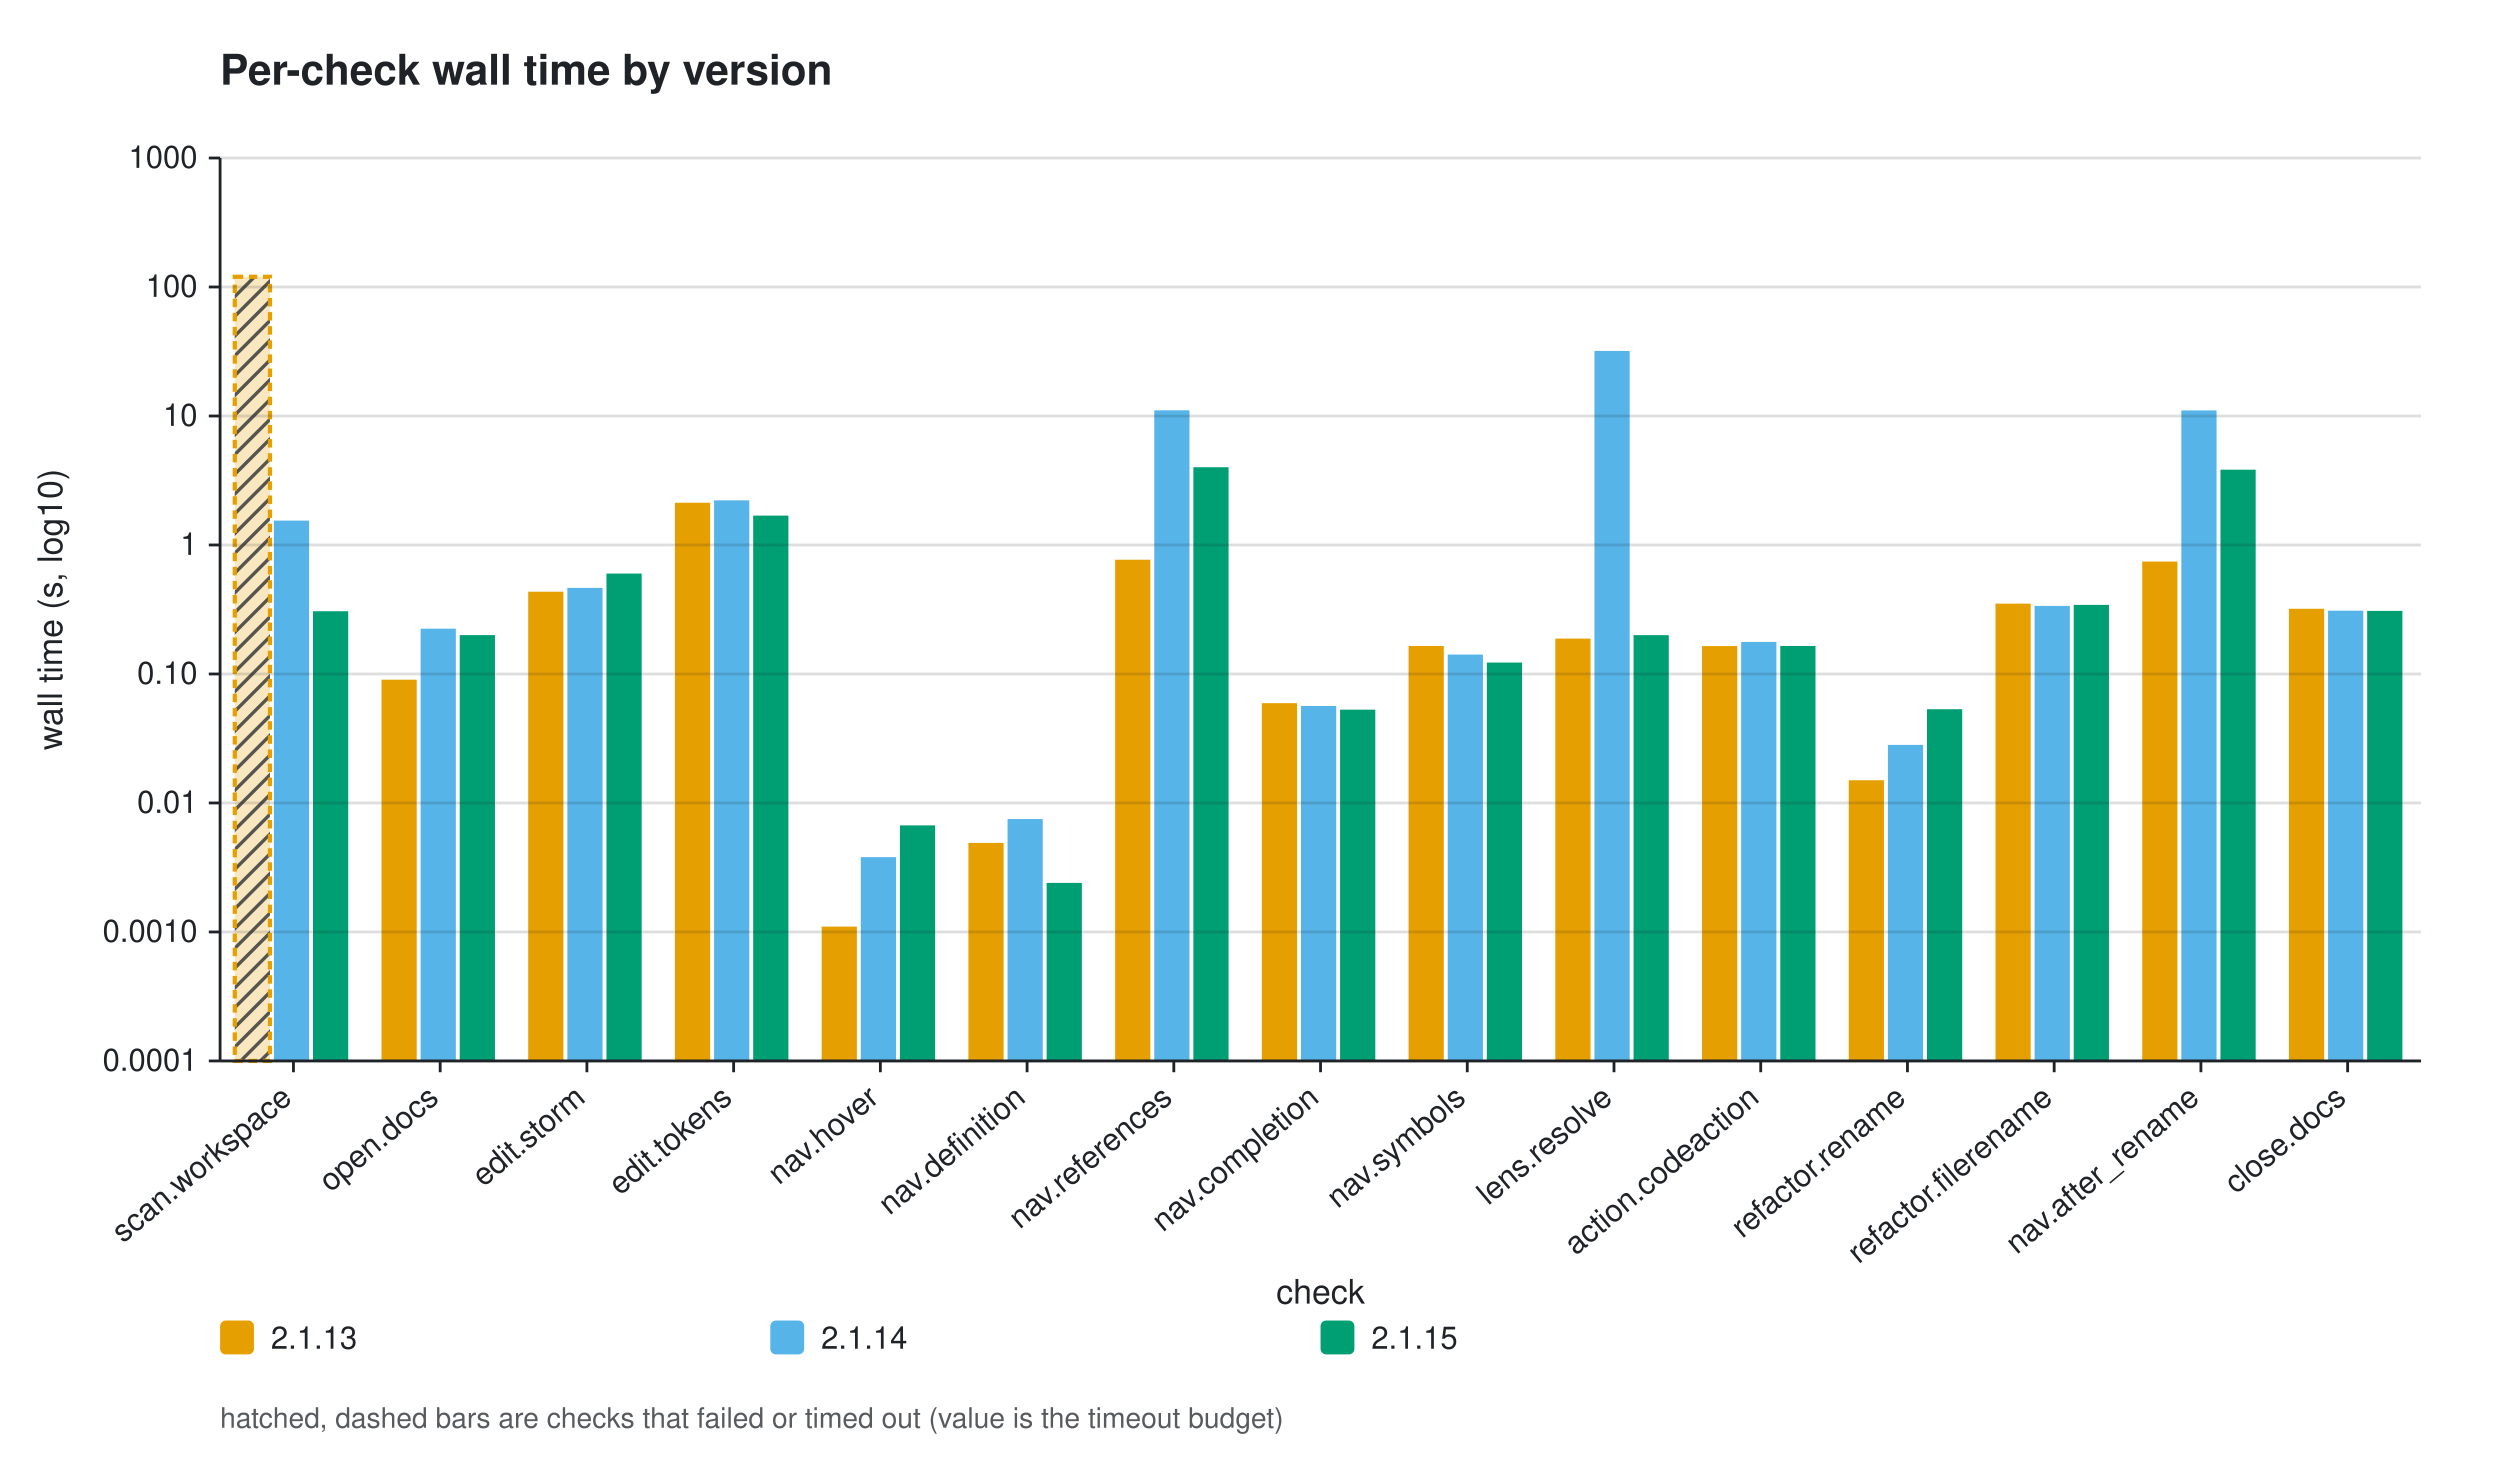
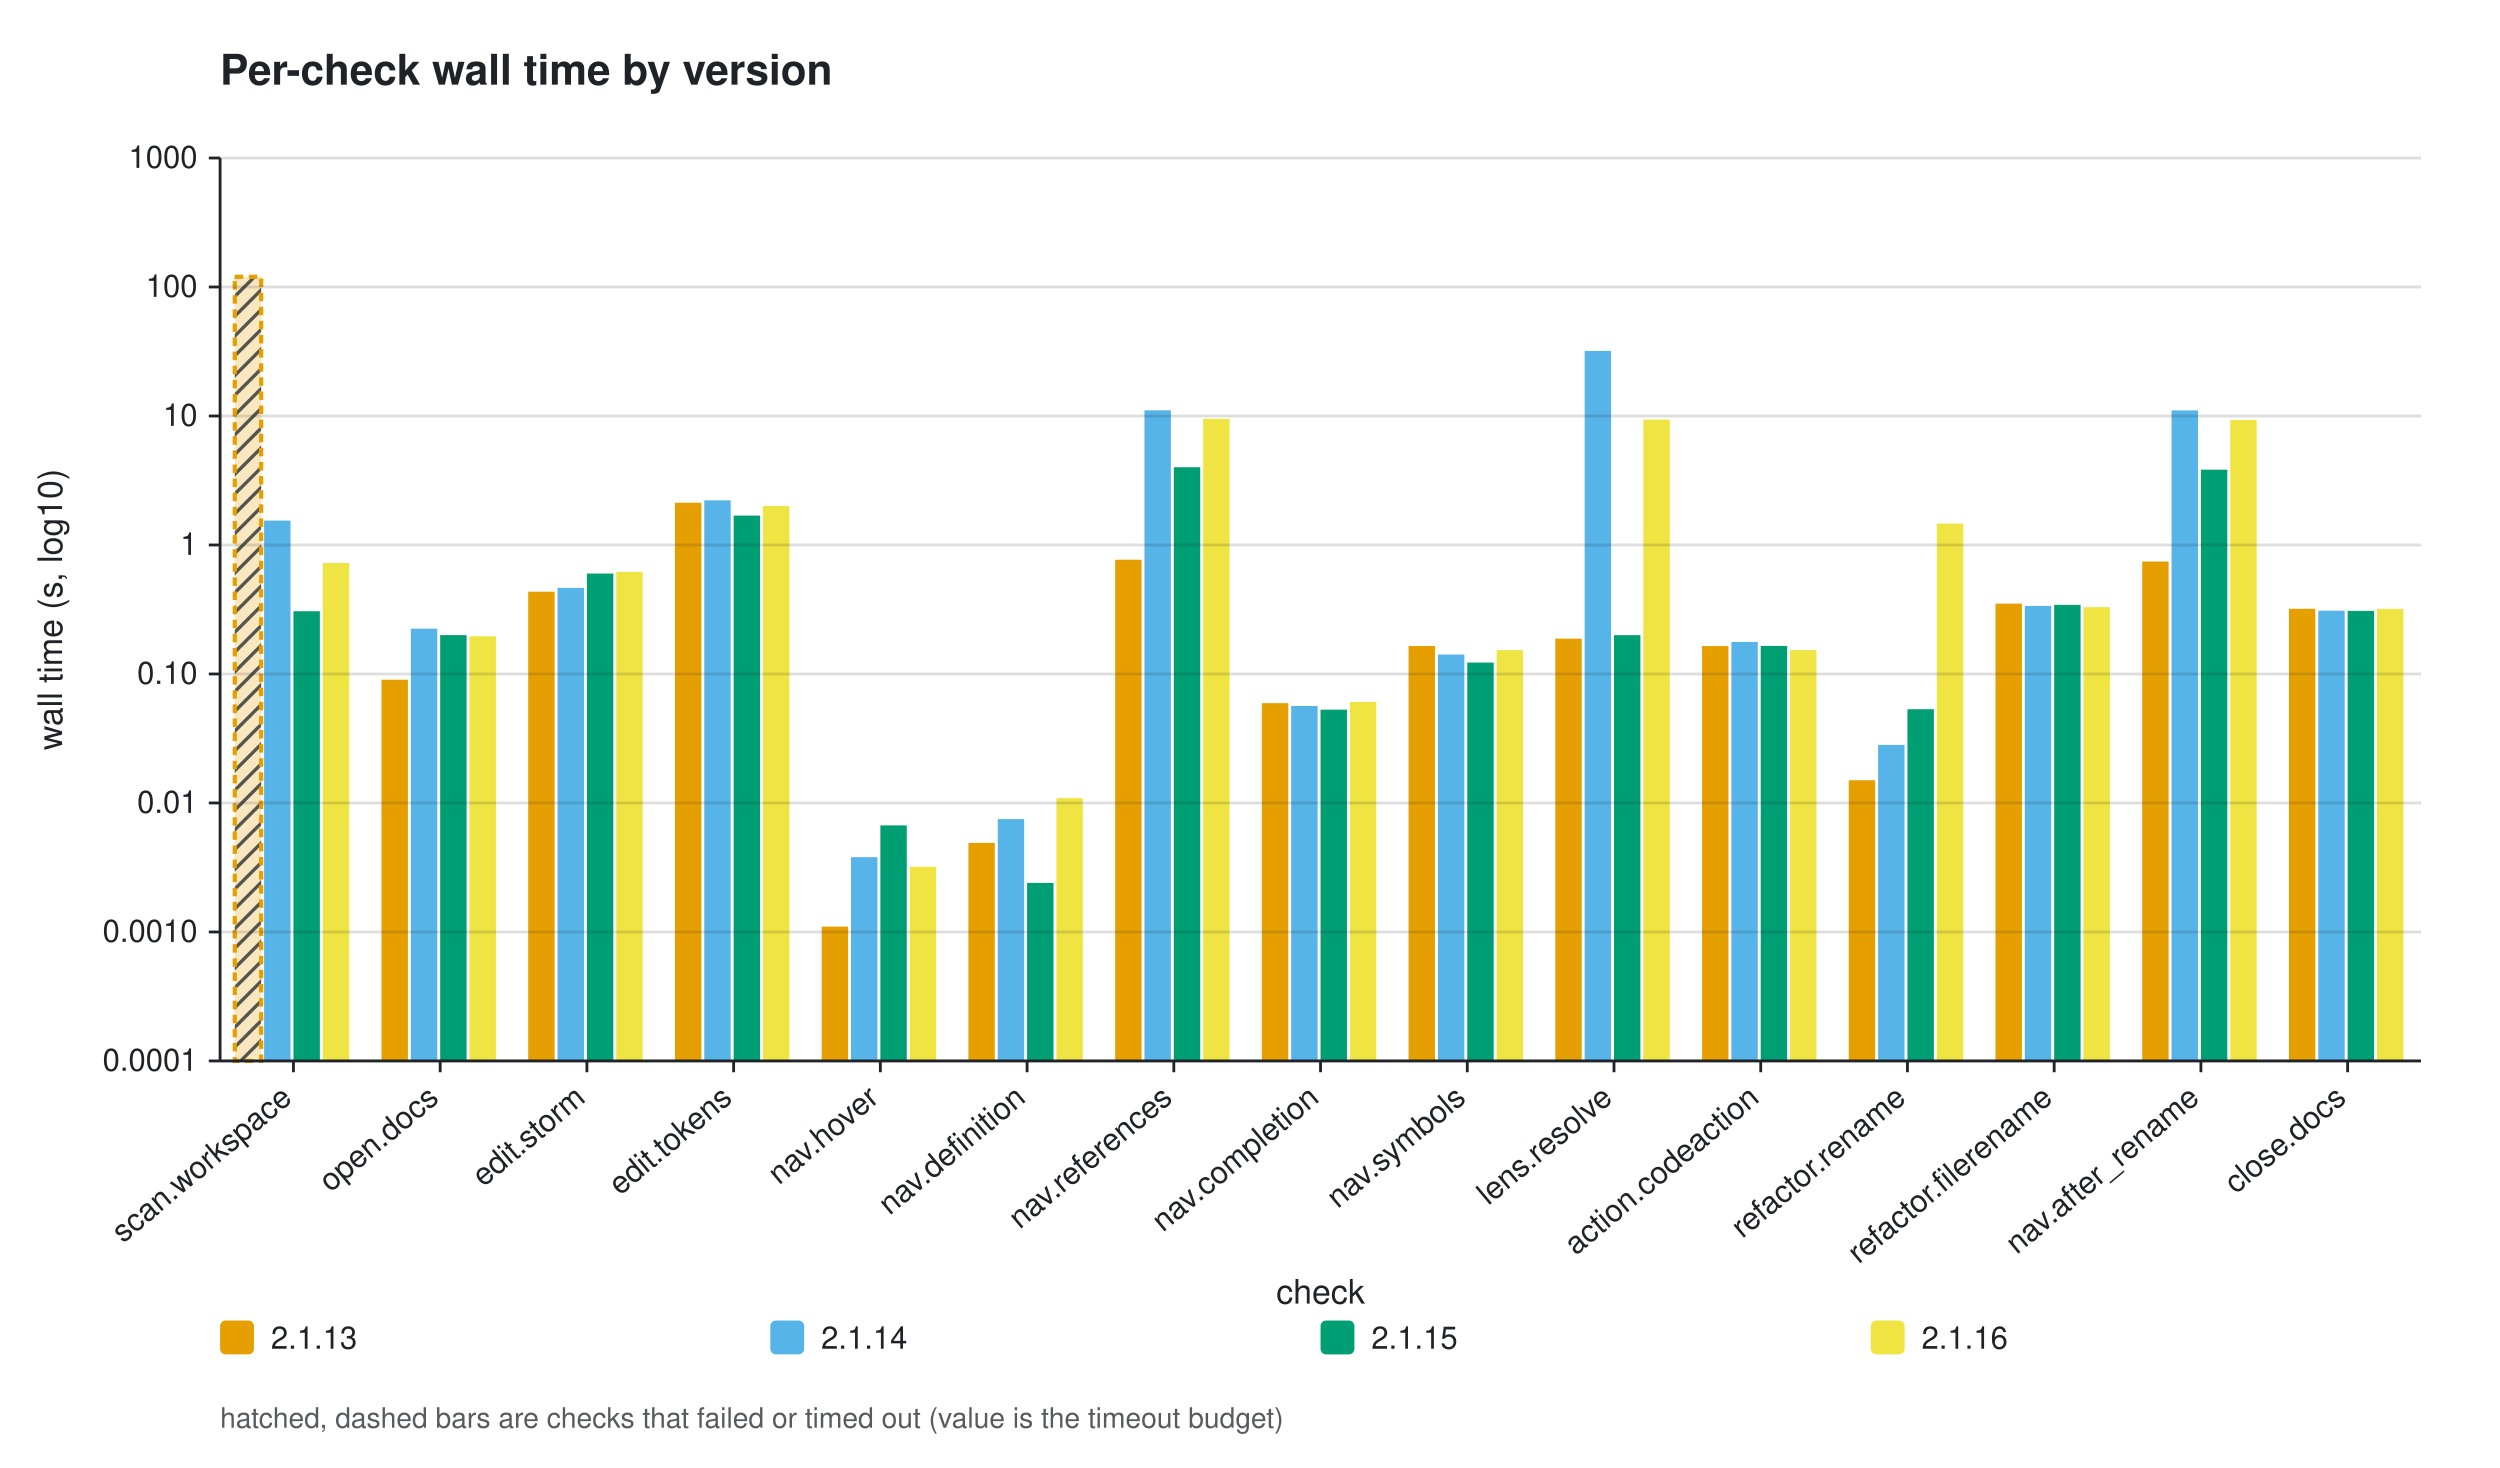
<svg xmlns="http://www.w3.org/2000/svg" width="886.00" height="520.00" viewBox="0 0 886.00 520.00" role="img" aria-labelledby="chart-title">
  <style>
    :root { color: #1F2328; }
    .chrome { stroke: currentColor; fill: none; stroke-width: 1; }
    .grid { stroke: currentColor; stroke-width: 1; opacity: 0.15; }
    text { fill: currentColor; font-family: -apple-system, BlinkMacSystemFont, 'Segoe UI', Helvetica, Arial, sans-serif; font-size: 11px; }
    .title { font-size: 15px; font-weight: 600; }
    .axis-title { font-size: 12px; }
    .note { font-size: 10px; opacity: 0.75; }
    .series { fill: none; stroke-width: 2; stroke-linejoin: round; stroke-linecap: round; }
    .hatch { stroke: #1F2328; stroke-width: 1.2; opacity: 0.75; }
    .s0 { stroke: #E69F00; }
    .f0 { fill: #E69F00; }
    .s1 { stroke: #56B4E9; }
    .f1 { fill: #56B4E9; }
    .s2 { stroke: #009E73; }
    .f2 { fill: #009E73; }
+     .s3 { stroke: #F0E442; }
+     .f3 { fill: #F0E442; }
    @media (prefers-color-scheme: dark) {
      :root { color: #E6EDF3; }
      .hatch { stroke: #E6EDF3; }
    }
  </style>
  <text class="title" x="78.00" y="30.00">Per-check wall time by version</text>
-   <rect class="f0" x="83.20" y="98.09" width="12.48" height="277.91" opacity="0.25" />
+   <rect class="f0" x="83.20" y="98.09" width="9.36" height="277.91" opacity="0.25" />
  <defs>
    <clipPath id="hx83_20y98_09">
-       <rect x="83.20" y="98.09" width="12.48" height="277.91" />
+       <rect x="83.20" y="98.09" width="9.36" height="277.91" />
    </clipPath>
  </defs>
  <g clip-path="url(#hx83_20y98_09)">
    <line class="hatch" x1="-194.71" y1="376.00" x2="83.20" y2="98.09" />
    <line class="hatch" x1="-187.71" y1="376.00" x2="90.20" y2="98.09" />
    <line class="hatch" x1="-180.71" y1="376.00" x2="97.20" y2="98.09" />
    <line class="hatch" x1="-173.71" y1="376.00" x2="104.20" y2="98.09" />
    <line class="hatch" x1="-166.71" y1="376.00" x2="111.20" y2="98.09" />
    <line class="hatch" x1="-159.71" y1="376.00" x2="118.20" y2="98.09" />
    <line class="hatch" x1="-152.71" y1="376.00" x2="125.20" y2="98.09" />
    <line class="hatch" x1="-145.71" y1="376.00" x2="132.20" y2="98.09" />
    <line class="hatch" x1="-138.71" y1="376.00" x2="139.20" y2="98.09" />
    <line class="hatch" x1="-131.71" y1="376.00" x2="146.20" y2="98.09" />
    <line class="hatch" x1="-124.71" y1="376.00" x2="153.20" y2="98.09" />
    <line class="hatch" x1="-117.71" y1="376.00" x2="160.20" y2="98.09" />
    <line class="hatch" x1="-110.71" y1="376.00" x2="167.20" y2="98.09" />
    <line class="hatch" x1="-103.71" y1="376.00" x2="174.20" y2="98.09" />
    <line class="hatch" x1="-96.71" y1="376.00" x2="181.20" y2="98.09" />
    <line class="hatch" x1="-89.71" y1="376.00" x2="188.20" y2="98.09" />
    <line class="hatch" x1="-82.71" y1="376.00" x2="195.20" y2="98.09" />
    <line class="hatch" x1="-75.71" y1="376.00" x2="202.20" y2="98.09" />
    <line class="hatch" x1="-68.71" y1="376.00" x2="209.20" y2="98.09" />
    <line class="hatch" x1="-61.71" y1="376.00" x2="216.20" y2="98.09" />
    <line class="hatch" x1="-54.71" y1="376.00" x2="223.20" y2="98.09" />
    <line class="hatch" x1="-47.71" y1="376.00" x2="230.20" y2="98.09" />
    <line class="hatch" x1="-40.71" y1="376.00" x2="237.20" y2="98.09" />
    <line class="hatch" x1="-33.71" y1="376.00" x2="244.20" y2="98.09" />
    <line class="hatch" x1="-26.71" y1="376.00" x2="251.20" y2="98.09" />
    <line class="hatch" x1="-19.71" y1="376.00" x2="258.20" y2="98.09" />
    <line class="hatch" x1="-12.71" y1="376.00" x2="265.20" y2="98.09" />
    <line class="hatch" x1="-5.71" y1="376.00" x2="272.20" y2="98.09" />
    <line class="hatch" x1="1.29" y1="376.00" x2="279.20" y2="98.09" />
    <line class="hatch" x1="8.29" y1="376.00" x2="286.20" y2="98.09" />
    <line class="hatch" x1="15.29" y1="376.00" x2="293.20" y2="98.09" />
    <line class="hatch" x1="22.29" y1="376.00" x2="300.20" y2="98.09" />
    <line class="hatch" x1="29.29" y1="376.00" x2="307.20" y2="98.09" />
    <line class="hatch" x1="36.29" y1="376.00" x2="314.20" y2="98.09" />
    <line class="hatch" x1="43.29" y1="376.00" x2="321.20" y2="98.09" />
    <line class="hatch" x1="50.29" y1="376.00" x2="328.20" y2="98.09" />
    <line class="hatch" x1="57.29" y1="376.00" x2="335.20" y2="98.09" />
    <line class="hatch" x1="64.29" y1="376.00" x2="342.20" y2="98.09" />
    <line class="hatch" x1="71.29" y1="376.00" x2="349.20" y2="98.09" />
    <line class="hatch" x1="78.29" y1="376.00" x2="356.20" y2="98.09" />
    <line class="hatch" x1="85.29" y1="376.00" x2="363.20" y2="98.09" />
    <line class="hatch" x1="92.29" y1="376.00" x2="370.20" y2="98.09" />
    <line class="hatch" x1="99.29" y1="376.00" x2="377.20" y2="98.09" />
  </g>
-   <rect class="s0" fill="none" stroke-width="1.5" stroke-dasharray="3 2" x="83.20" y="98.09" width="12.48" height="277.91" />
-   <rect class="f1" x="97.07" y="184.50" width="12.48" height="191.50" />
-   <rect class="f2" x="110.93" y="216.62" width="12.48" height="159.38" />
-   <rect class="f0" x="135.20" y="240.88" width="12.48" height="135.12" />
-   <rect class="f1" x="149.07" y="222.80" width="12.48" height="153.20" />
-   <rect class="f2" x="162.93" y="225.08" width="12.48" height="150.92" />
-   <rect class="f0" x="187.20" y="209.70" width="12.48" height="166.30" />
-   <rect class="f1" x="201.07" y="208.34" width="12.48" height="167.66" />
-   <rect class="f2" x="214.93" y="203.27" width="12.48" height="172.73" />
-   <rect class="f0" x="239.20" y="178.17" width="12.48" height="197.83" />
-   <rect class="f1" x="253.07" y="177.32" width="12.48" height="198.68" />
-   <rect class="f2" x="266.93" y="182.73" width="12.48" height="193.27" />
-   <rect class="f0" x="291.20" y="328.39" width="12.48" height="47.61" />
-   <rect class="f1" x="305.07" y="303.78" width="12.48" height="72.22" />
-   <rect class="f2" x="318.93" y="292.52" width="12.48" height="83.48" />
-   <rect class="f0" x="343.20" y="298.73" width="12.48" height="77.27" />
-   <rect class="f1" x="357.07" y="290.28" width="12.48" height="85.72" />
-   <rect class="f2" x="370.93" y="312.90" width="12.48" height="63.10" />
-   <rect class="f0" x="395.20" y="198.37" width="12.48" height="177.63" />
-   <rect class="f1" x="409.07" y="145.42" width="12.48" height="230.58" />
-   <rect class="f2" x="422.93" y="165.59" width="12.48" height="210.41" />
-   <rect class="f0" x="447.20" y="249.20" width="12.48" height="126.80" />
-   <rect class="f1" x="461.07" y="250.19" width="12.48" height="125.81" />
-   <rect class="f2" x="474.93" y="251.50" width="12.48" height="124.50" />
-   <rect class="f0" x="499.20" y="228.93" width="12.48" height="147.07" />
-   <rect class="f1" x="513.07" y="231.97" width="12.48" height="144.03" />
-   <rect class="f2" x="526.93" y="234.81" width="12.48" height="141.19" />
-   <rect class="f0" x="551.20" y="226.32" width="12.48" height="149.68" />
-   <rect class="f1" x="565.07" y="124.37" width="12.48" height="251.63" />
-   <rect class="f2" x="578.93" y="225.10" width="12.48" height="150.90" />
-   <rect class="f0" x="603.20" y="228.96" width="12.48" height="147.04" />
-   <rect class="f1" x="617.07" y="227.50" width="12.48" height="148.50" />
-   <rect class="f2" x="630.93" y="228.93" width="12.48" height="147.07" />
-   <rect class="f0" x="655.20" y="276.52" width="12.48" height="99.48" />
-   <rect class="f1" x="669.07" y="263.99" width="12.48" height="112.01" />
-   <rect class="f2" x="682.93" y="251.35" width="12.48" height="124.65" />
-   <rect class="f0" x="707.20" y="213.93" width="12.48" height="162.07" />
-   <rect class="f1" x="721.07" y="214.74" width="12.48" height="161.26" />
-   <rect class="f2" x="734.93" y="214.37" width="12.48" height="161.63" />
-   <rect class="f0" x="759.20" y="199.01" width="12.48" height="176.99" />
-   <rect class="f1" x="773.07" y="145.45" width="12.48" height="230.55" />
-   <rect class="f2" x="786.93" y="166.46" width="12.48" height="209.54" />
-   <rect class="f0" x="811.20" y="215.75" width="12.48" height="160.25" />
-   <rect class="f1" x="825.07" y="216.43" width="12.48" height="159.57" />
-   <rect class="f2" x="838.93" y="216.50" width="12.48" height="159.50" />
+   <rect class="s0" fill="none" stroke-width="1.5" stroke-dasharray="3 2" x="83.20" y="98.09" width="9.36" height="277.91" />
+   <rect class="f1" x="93.60" y="184.50" width="9.36" height="191.50" />
+   <rect class="f2" x="104.00" y="216.62" width="9.36" height="159.38" />
+   <rect class="f3" x="114.40" y="199.54" width="9.36" height="176.46" />
+   <rect class="f0" x="135.20" y="240.88" width="9.36" height="135.12" />
+   <rect class="f1" x="145.60" y="222.80" width="9.36" height="153.20" />
+   <rect class="f2" x="156.00" y="225.08" width="9.36" height="150.92" />
+   <rect class="f3" x="166.40" y="225.49" width="9.36" height="150.51" />
+   <rect class="f0" x="187.20" y="209.70" width="9.36" height="166.30" />
+   <rect class="f1" x="197.60" y="208.34" width="9.36" height="167.66" />
+   <rect class="f2" x="208.00" y="203.27" width="9.36" height="172.73" />
+   <rect class="f3" x="218.40" y="202.65" width="9.36" height="173.35" />
+   <rect class="f0" x="239.20" y="178.17" width="9.36" height="197.83" />
+   <rect class="f1" x="249.60" y="177.32" width="9.36" height="198.68" />
+   <rect class="f2" x="260.00" y="182.73" width="9.36" height="193.27" />
+   <rect class="f3" x="270.40" y="179.31" width="9.36" height="196.69" />
+   <rect class="f0" x="291.20" y="328.39" width="9.36" height="47.61" />
+   <rect class="f1" x="301.60" y="303.78" width="9.36" height="72.22" />
+   <rect class="f2" x="312.00" y="292.52" width="9.36" height="83.48" />
+   <rect class="f3" x="322.40" y="307.19" width="9.36" height="68.81" />
+   <rect class="f0" x="343.20" y="298.73" width="9.36" height="77.27" />
+   <rect class="f1" x="353.60" y="290.28" width="9.36" height="85.72" />
+   <rect class="f2" x="364.00" y="312.90" width="9.36" height="63.10" />
+   <rect class="f3" x="374.40" y="282.86" width="9.36" height="93.14" />
+   <rect class="f0" x="395.20" y="198.37" width="9.36" height="177.63" />
+   <rect class="f1" x="405.60" y="145.42" width="9.36" height="230.58" />
+   <rect class="f2" x="416.00" y="165.59" width="9.36" height="210.41" />
+   <rect class="f3" x="426.40" y="148.44" width="9.36" height="227.56" />
+   <rect class="f0" x="447.20" y="249.20" width="9.36" height="126.80" />
+   <rect class="f1" x="457.60" y="250.19" width="9.36" height="125.81" />
+   <rect class="f2" x="468.00" y="251.50" width="9.36" height="124.50" />
+   <rect class="f3" x="478.40" y="248.77" width="9.36" height="127.23" />
+   <rect class="f0" x="499.20" y="228.93" width="9.36" height="147.07" />
+   <rect class="f1" x="509.60" y="231.97" width="9.36" height="144.03" />
+   <rect class="f2" x="520.00" y="234.81" width="9.36" height="141.19" />
+   <rect class="f3" x="530.40" y="230.39" width="9.36" height="145.61" />
+   <rect class="f0" x="551.20" y="226.32" width="9.36" height="149.68" />
+   <rect class="f1" x="561.60" y="124.37" width="9.36" height="251.63" />
+   <rect class="f2" x="572.00" y="225.10" width="9.36" height="150.90" />
+   <rect class="f3" x="582.40" y="148.70" width="9.36" height="227.30" />
+   <rect class="f0" x="603.20" y="228.96" width="9.36" height="147.04" />
+   <rect class="f1" x="613.60" y="227.50" width="9.36" height="148.50" />
+   <rect class="f2" x="624.00" y="228.93" width="9.36" height="147.07" />
+   <rect class="f3" x="634.40" y="230.41" width="9.36" height="145.59" />
+   <rect class="f0" x="655.20" y="276.52" width="9.36" height="99.48" />
+   <rect class="f1" x="665.60" y="263.99" width="9.36" height="112.01" />
+   <rect class="f2" x="676.00" y="251.35" width="9.36" height="124.65" />
+   <rect class="f3" x="686.40" y="185.55" width="9.36" height="190.45" />
+   <rect class="f0" x="707.20" y="213.93" width="9.36" height="162.07" />
+   <rect class="f1" x="717.60" y="214.74" width="9.36" height="161.26" />
+   <rect class="f2" x="728.00" y="214.37" width="9.36" height="161.63" />
+   <rect class="f3" x="738.40" y="215.18" width="9.36" height="160.82" />
+   <rect class="f0" x="759.20" y="199.01" width="9.36" height="176.99" />
+   <rect class="f1" x="769.60" y="145.45" width="9.36" height="230.55" />
+   <rect class="f2" x="780.00" y="166.46" width="9.36" height="209.54" />
+   <rect class="f3" x="790.40" y="148.85" width="9.36" height="227.15" />
+   <rect class="f0" x="811.20" y="215.75" width="9.36" height="160.25" />
+   <rect class="f1" x="821.60" y="216.43" width="9.36" height="159.57" />
+   <rect class="f2" x="832.00" y="216.50" width="9.36" height="159.50" />
+   <rect class="f3" x="842.40" y="215.80" width="9.36" height="160.20" />
  <line class="grid" x1="78.00" y1="376.00" x2="858.00" y2="376.00" />
  <line class="chrome" x1="74.00" y1="376.00" x2="78.00" y2="376.00" />
  <text x="70.00" y="379.50" text-anchor="end">0.0001</text>
  <line class="grid" x1="78.00" y1="330.29" x2="858.00" y2="330.29" />
  <line class="chrome" x1="74.00" y1="330.29" x2="78.00" y2="330.29" />
  <text x="70.00" y="333.79" text-anchor="end">0.0010</text>
  <line class="grid" x1="78.00" y1="284.57" x2="858.00" y2="284.57" />
  <line class="chrome" x1="74.00" y1="284.57" x2="78.00" y2="284.57" />
  <text x="70.00" y="288.07" text-anchor="end">0.01</text>
  <line class="grid" x1="78.00" y1="238.86" x2="858.00" y2="238.86" />
  <line class="chrome" x1="74.00" y1="238.86" x2="78.00" y2="238.86" />
  <text x="70.00" y="242.36" text-anchor="end">0.10</text>
  <line class="grid" x1="78.00" y1="193.14" x2="858.00" y2="193.14" />
  <line class="chrome" x1="74.00" y1="193.14" x2="78.00" y2="193.14" />
  <text x="70.00" y="196.64" text-anchor="end">1</text>
  <line class="grid" x1="78.00" y1="147.43" x2="858.00" y2="147.43" />
  <line class="chrome" x1="74.00" y1="147.43" x2="78.00" y2="147.43" />
  <text x="70.00" y="150.93" text-anchor="end">10</text>
  <line class="grid" x1="78.00" y1="101.71" x2="858.00" y2="101.71" />
  <line class="chrome" x1="74.00" y1="101.71" x2="78.00" y2="101.71" />
  <text x="70.00" y="105.21" text-anchor="end">100</text>
  <line class="grid" x1="78.00" y1="56.00" x2="858.00" y2="56.00" />
  <line class="chrome" x1="74.00" y1="56.00" x2="78.00" y2="56.00" />
  <text x="70.00" y="59.50" text-anchor="end">1000</text>
  <line class="chrome" x1="104.00" y1="376.00" x2="104.00" y2="380.00" />
  <text x="104.00" y="390.00" text-anchor="end" transform="rotate(-40 104.00 390.00)">scan.workspace</text>
  <line class="chrome" x1="156.00" y1="376.00" x2="156.00" y2="380.00" />
  <text x="156.00" y="390.00" text-anchor="end" transform="rotate(-40 156.00 390.00)">open.docs</text>
  <line class="chrome" x1="208.00" y1="376.00" x2="208.00" y2="380.00" />
  <text x="208.00" y="390.00" text-anchor="end" transform="rotate(-40 208.00 390.00)">edit.storm</text>
  <line class="chrome" x1="260.00" y1="376.00" x2="260.00" y2="380.00" />
  <text x="260.00" y="390.00" text-anchor="end" transform="rotate(-40 260.00 390.00)">edit.tokens</text>
  <line class="chrome" x1="312.00" y1="376.00" x2="312.00" y2="380.00" />
  <text x="312.00" y="390.00" text-anchor="end" transform="rotate(-40 312.00 390.00)">nav.hover</text>
  <line class="chrome" x1="364.00" y1="376.00" x2="364.00" y2="380.00" />
  <text x="364.00" y="390.00" text-anchor="end" transform="rotate(-40 364.00 390.00)">nav.definition</text>
  <line class="chrome" x1="416.00" y1="376.00" x2="416.00" y2="380.00" />
  <text x="416.00" y="390.00" text-anchor="end" transform="rotate(-40 416.00 390.00)">nav.references</text>
  <line class="chrome" x1="468.00" y1="376.00" x2="468.00" y2="380.00" />
  <text x="468.00" y="390.00" text-anchor="end" transform="rotate(-40 468.00 390.00)">nav.completion</text>
  <line class="chrome" x1="520.00" y1="376.00" x2="520.00" y2="380.00" />
  <text x="520.00" y="390.00" text-anchor="end" transform="rotate(-40 520.00 390.00)">nav.symbols</text>
  <line class="chrome" x1="572.00" y1="376.00" x2="572.00" y2="380.00" />
  <text x="572.00" y="390.00" text-anchor="end" transform="rotate(-40 572.00 390.00)">lens.resolve</text>
  <line class="chrome" x1="624.00" y1="376.00" x2="624.00" y2="380.00" />
  <text x="624.00" y="390.00" text-anchor="end" transform="rotate(-40 624.00 390.00)">action.codeaction</text>
  <line class="chrome" x1="676.00" y1="376.00" x2="676.00" y2="380.00" />
  <text x="676.00" y="390.00" text-anchor="end" transform="rotate(-40 676.00 390.00)">refactor.rename</text>
  <line class="chrome" x1="728.00" y1="376.00" x2="728.00" y2="380.00" />
  <text x="728.00" y="390.00" text-anchor="end" transform="rotate(-40 728.00 390.00)">refactor.filerename</text>
  <line class="chrome" x1="780.00" y1="376.00" x2="780.00" y2="380.00" />
  <text x="780.00" y="390.00" text-anchor="end" transform="rotate(-40 780.00 390.00)">nav.after_rename</text>
  <line class="chrome" x1="832.00" y1="376.00" x2="832.00" y2="380.00" />
  <text x="832.00" y="390.00" text-anchor="end" transform="rotate(-40 832.00 390.00)">close.docs</text>
  <line class="chrome" x1="78.00" y1="56.00" x2="78.00" y2="376.00" />
  <line class="chrome" x1="78.00" y1="376.00" x2="858.00" y2="376.00" />
  <text class="axis-title" x="468.00" y="462.00" text-anchor="middle">check</text>
  <text class="axis-title" x="22.00" y="216.00" text-anchor="middle" transform="rotate(-90 22.00 216.00)">wall time (s, log10)</text>
  <rect class="f0" x="78.00" y="468.00" width="12" height="12" rx="2" />
  <text x="96.00" y="478.00">2.1.13</text>
  <rect class="f1" x="273.00" y="468.00" width="12" height="12" rx="2" />
  <text x="291.00" y="478.00">2.1.14</text>
  <rect class="f2" x="468.00" y="468.00" width="12" height="12" rx="2" />
  <text x="486.00" y="478.00">2.1.15</text>
+   <rect class="f3" x="663.00" y="468.00" width="12" height="12" rx="2" />
+   <text x="681.00" y="478.00">2.1.16</text>
  <text class="note" x="78.00" y="506.00">hatched, dashed bars are checks that failed or timed out (value is the timeout budget)</text>
</svg>
